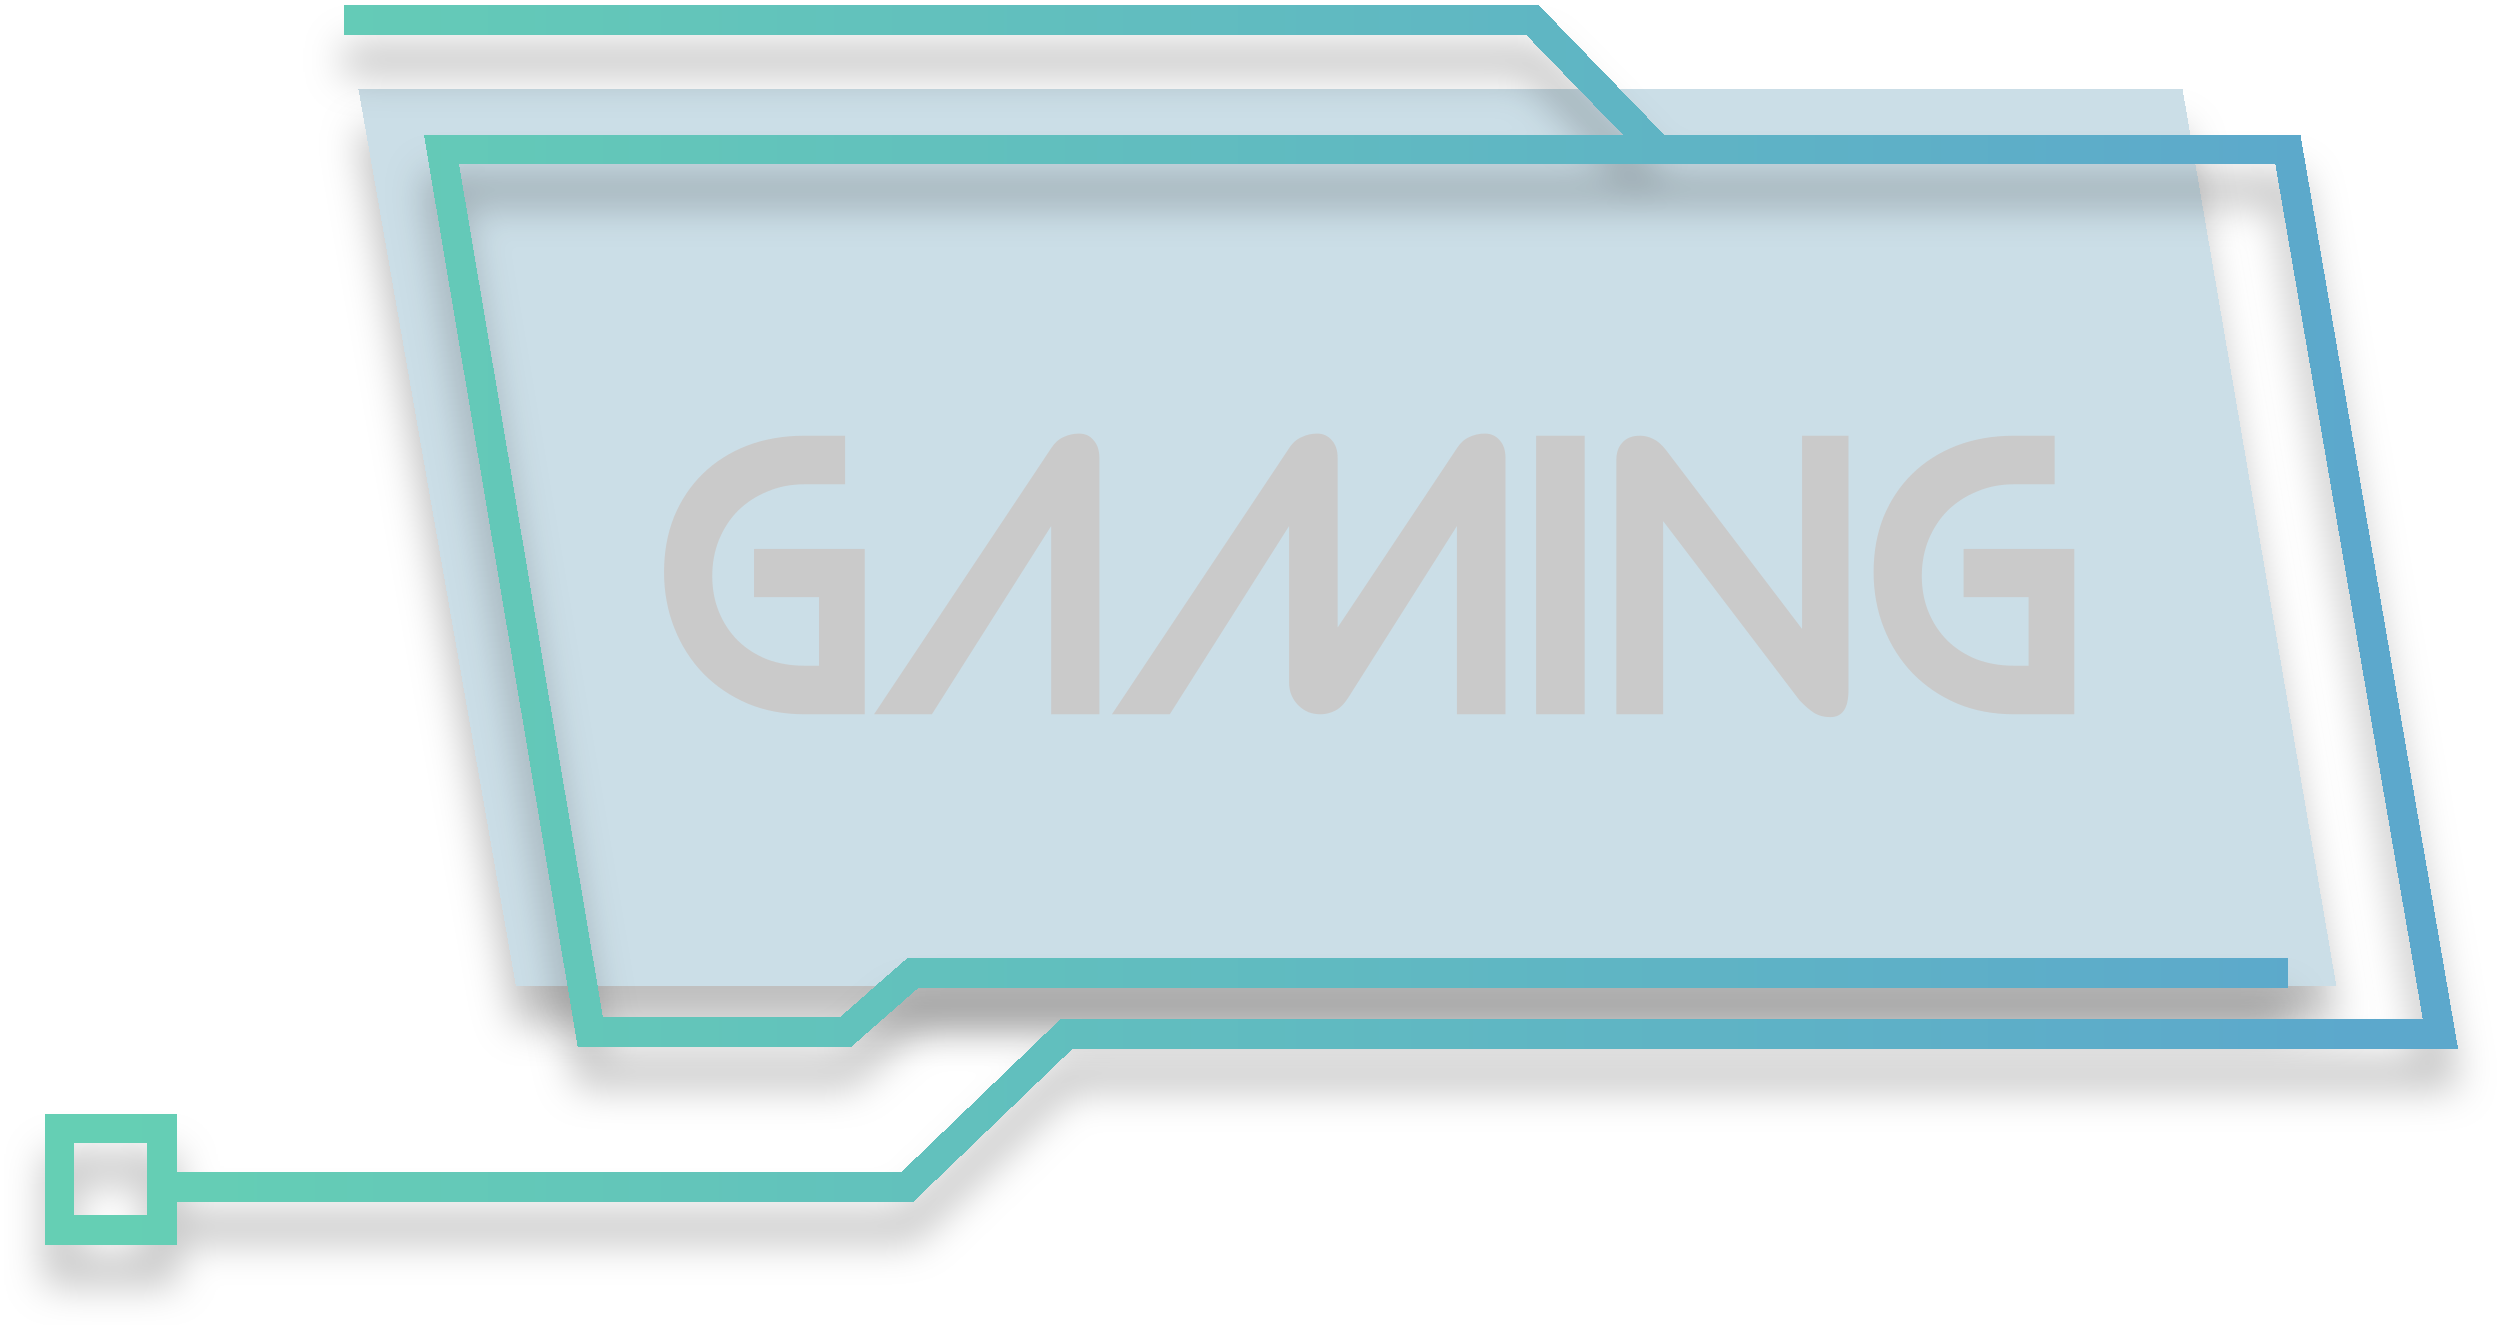
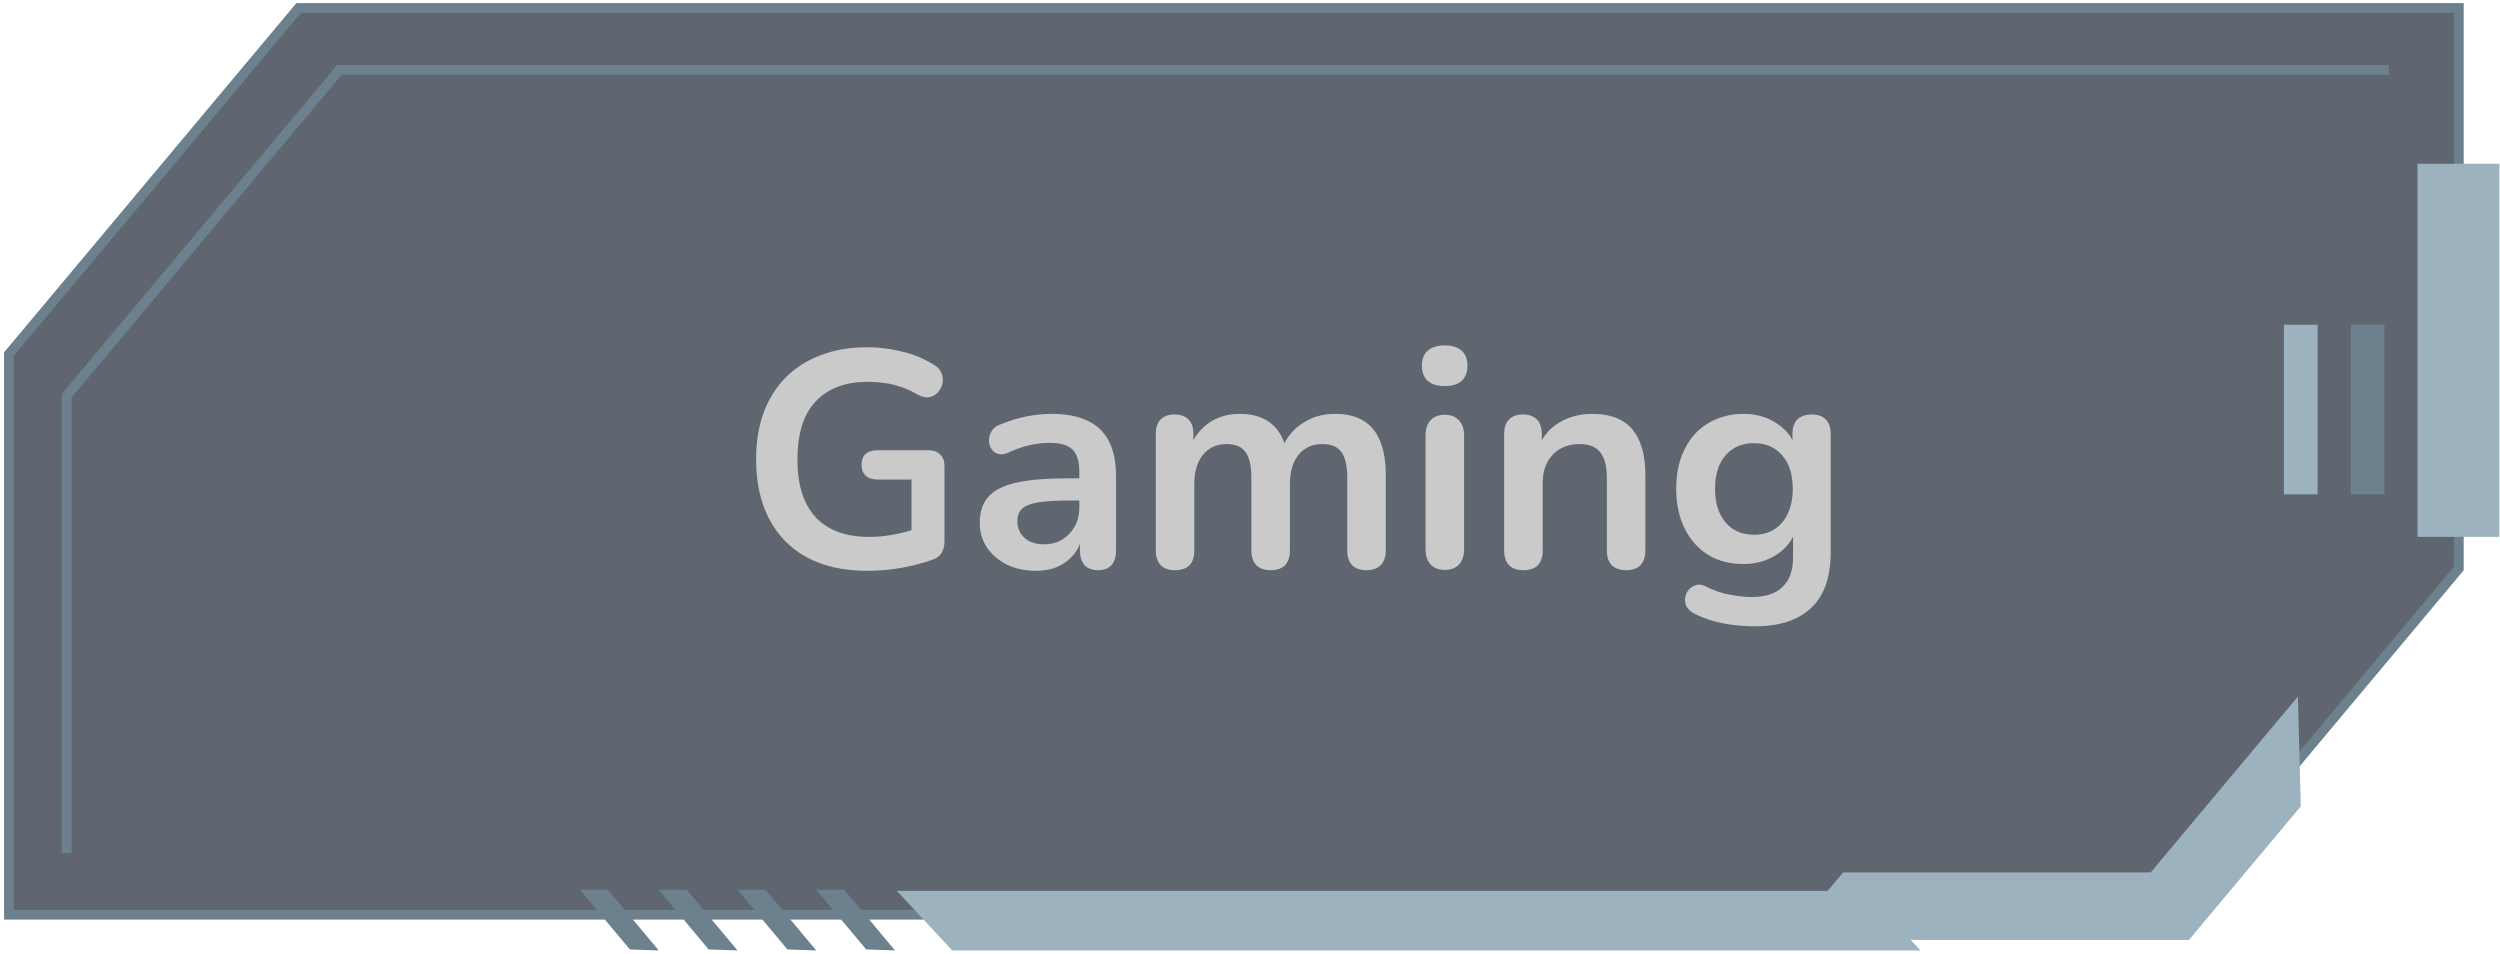
- <svg xmlns="http://www.w3.org/2000/svg" width="252" height="134" viewBox="0 0 252 134" fill="none">
-   <g filter="url(#filter0_d_49_56)">
-     <path d="M220.002 9H36.133L52 99.37H235.502L220.002 9Z" fill="#5190AE" fill-opacity="0.3" shape-rendering="crispEdges" />
-   </g>
-   <g filter="url(#filter1_d_49_56)">
-     <path d="M16.327 119.642V113.747H6V123.999H16.327V119.642ZM16.327 119.642H91.458L107.465 104.264H246.002L230.617 15.071H44.502L59.5 104.008H85.261L91.974 98.113H230.617M167.104 15.071L154.454 2H34.658" stroke="url(#paint0_linear_49_56)" stroke-width="3" shape-rendering="crispEdges" />
-   </g>
-   <path d="M87.168 55.332V72H81.084C78.996 72 77.088 71.64 75.36 70.92C73.632 70.176 72.144 69.168 70.896 67.896C69.648 66.6 68.676 65.076 67.98 63.324C67.284 61.572 66.936 59.688 66.936 57.672C66.936 55.632 67.272 53.772 67.944 52.092C68.64 50.412 69.6 48.972 70.824 47.772C72.072 46.548 73.56 45.6 75.288 44.928C77.04 44.256 78.972 43.92 81.084 43.92H85.188V48.816H81.084C79.74 48.816 78.504 49.056 77.376 49.536C76.248 49.992 75.264 50.628 74.424 51.444C73.608 52.26 72.96 53.244 72.48 54.396C72.024 55.524 71.796 56.748 71.796 58.068C71.796 59.388 72.024 60.6 72.48 61.704C72.936 62.808 73.572 63.768 74.388 64.584C75.204 65.376 76.176 66 77.304 66.456C78.456 66.888 79.716 67.104 81.084 67.104H82.56V60.192H76.008V55.332H87.168ZM105.958 45.18C106.294 44.652 106.702 44.28 107.182 44.064C107.686 43.824 108.214 43.704 108.766 43.704C109.39 43.704 109.882 43.932 110.242 44.388C110.626 44.82 110.818 45.408 110.818 46.152V72H105.958V53.028L93.934 72H88.102L105.958 45.18ZM129.938 45.18C130.274 44.652 130.694 44.28 131.198 44.064C131.702 43.824 132.218 43.704 132.746 43.704C133.37 43.704 133.874 43.932 134.258 44.388C134.642 44.82 134.834 45.408 134.834 46.152V63.252L146.858 45.18C147.194 44.652 147.602 44.28 148.082 44.064C148.586 43.824 149.114 43.704 149.666 43.704C150.29 43.704 150.794 43.932 151.178 44.388C151.562 44.82 151.754 45.408 151.754 46.152V72H146.858V53.028L135.914 70.308C135.506 70.956 135.062 71.4 134.582 71.64C134.102 71.88 133.61 72 133.106 72C132.674 72 132.266 71.928 131.882 71.784C131.498 71.616 131.162 71.388 130.874 71.1C130.586 70.812 130.358 70.476 130.19 70.092C130.022 69.708 129.938 69.276 129.938 68.796V53.028L117.914 72H112.082L129.938 45.18ZM154.841 72V43.92H159.737V72H154.841ZM167.643 52.524V72H162.927V46.368C162.927 45.624 163.131 45.036 163.539 44.604C163.947 44.148 164.535 43.92 165.303 43.92C165.783 43.92 166.227 44.028 166.635 44.244C167.067 44.436 167.499 44.808 167.931 45.36L181.647 63.396V43.92H186.327V69.588C186.327 71.388 185.715 72.288 184.491 72.288C183.891 72.288 183.363 72.156 182.907 71.892C182.451 71.604 181.947 71.172 181.395 70.596L167.643 52.524ZM209.09 55.332V72H203.006C200.918 72 199.01 71.64 197.282 70.92C195.554 70.176 194.066 69.168 192.818 67.896C191.57 66.6 190.598 65.076 189.902 63.324C189.206 61.572 188.858 59.688 188.858 57.672C188.858 55.632 189.194 53.772 189.866 52.092C190.562 50.412 191.522 48.972 192.746 47.772C193.994 46.548 195.482 45.6 197.21 44.928C198.962 44.256 200.894 43.92 203.006 43.92H207.11V48.816H203.006C201.662 48.816 200.426 49.056 199.298 49.536C198.17 49.992 197.186 50.628 196.346 51.444C195.53 52.26 194.882 53.244 194.402 54.396C193.946 55.524 193.718 56.748 193.718 58.068C193.718 59.388 193.946 60.6 194.402 61.704C194.858 62.808 195.494 63.768 196.31 64.584C197.126 65.376 198.098 66 199.226 66.456C200.378 66.888 201.638 67.104 203.006 67.104H204.482V60.192H197.93V55.332H209.09Z" fill="#CACACA" />
-   <defs>
-     <filter id="filter0_d_49_56" x="32.133" y="9" width="207.367" height="98.37" filterUnits="userSpaceOnUse" color-interpolation-filters="sRGB">
-       <feFlood flood-opacity="0" result="BackgroundImageFix" />
-       <feColorMatrix in="SourceAlpha" type="matrix" values="0 0 0 0 0 0 0 0 0 0 0 0 0 0 0 0 0 0 127 0" result="hardAlpha" />
-       <feOffset dy="4" />
-       <feGaussianBlur stdDeviation="2" />
-       <feComposite in2="hardAlpha" operator="out" />
-       <feColorMatrix type="matrix" values="0 0 0 0 0 0 0 0 0 0 0 0 0 0 0 0 0 0 0.25 0" />
-       <feBlend mode="normal" in2="BackgroundImageFix" result="effect1_dropShadow_49_56" />
-       <feBlend mode="normal" in="SourceGraphic" in2="effect1_dropShadow_49_56" result="shape" />
-     </filter>
-     <filter id="filter1_d_49_56" x="0.5" y="0.5" width="251.281" height="132.999" filterUnits="userSpaceOnUse" color-interpolation-filters="sRGB">
-       <feFlood flood-opacity="0" result="BackgroundImageFix" />
-       <feColorMatrix in="SourceAlpha" type="matrix" values="0 0 0 0 0 0 0 0 0 0 0 0 0 0 0 0 0 0 127 0" result="hardAlpha" />
-       <feOffset dy="4" />
-       <feGaussianBlur stdDeviation="2" />
-       <feComposite in2="hardAlpha" operator="out" />
-       <feColorMatrix type="matrix" values="0 0 0 0 0 0 0 0 0 0 0 0 0 0 0 0 0 0 0.25 0" />
-       <feBlend mode="normal" in2="BackgroundImageFix" result="effect1_dropShadow_49_56" />
-       <feBlend mode="normal" in="SourceGraphic" in2="effect1_dropShadow_49_56" result="shape" />
-     </filter>
-     <linearGradient id="paint0_linear_49_56" x1="11.387" y1="63.198" x2="238.221" y2="63.198" gradientUnits="userSpaceOnUse">
-       <stop stop-color="#65CFB4" />
-       <stop offset="1" stop-color="#5CA8CC" />
-     </linearGradient>
-   </defs>
+ <svg xmlns="http://www.w3.org/2000/svg" width="527" height="201" viewBox="0 0 527 201" fill="none">
+   <path d="M1.874 74.656V192.821H457.24L518.324 119.842V1.677H62.957L1.874 74.656Z" fill="#1C2633" fill-opacity="0.7" stroke="#6C818D" stroke-width="2.049" stroke-miterlimit="10" />
+   <path d="M503.587 14.734H71.548L14.048 83.431V179.809" stroke="#6C818D" stroke-width="2.049" stroke-miterlimit="10" />
+   <path d="M484.397 146.835L453.371 183.904H388.527L376.615 198.135H461.434L485.006 169.974L484.397 146.835Z" fill="#9DB2BF" />
+   <path d="M189.069 187.795H393.189L404.833 200.354H200.713L189.069 187.795Z" fill="#9DB2BF" />
+   <path d="M188.669 200.354L177.97 187.571H172.067L182.593 200.145L188.669 200.354Z" fill="#6C818D" />
+   <path d="M172.07 200.354L161.371 187.571H155.467L165.993 200.145L172.07 200.354Z" fill="#6C818D" />
+   <path d="M155.466 200.354L144.767 187.571H138.863L149.389 200.145L155.466 200.354Z" fill="#6C818D" />
+   <path d="M138.862 200.354L128.163 187.571H122.259L132.785 200.145L138.862 200.354Z" fill="#6C818D" />
+   <path d="M509.624 113.172H526.874V34.523H509.624V113.172Z" fill="#9DB2BF" />
+   <path d="M481.446 104.205H488.562V68.456H481.446V104.205Z" fill="#9DB2BF" />
+   <path d="M495.533 104.205H502.649V68.456H495.533V104.205Z" fill="#6C818D" />
+   <path d="M182.914 120.327C177.844 120.327 173.554 119.373 170.044 117.467C166.578 115.56 163.934 112.852 162.114 109.342C160.294 105.832 159.384 101.672 159.384 96.862C159.384 93.222 159.904 89.95 160.944 87.047C162.028 84.143 163.566 81.673 165.559 79.637C167.596 77.557 170.066 75.975 172.969 74.892C175.873 73.765 179.166 73.202 182.849 73.202C185.276 73.202 187.703 73.505 190.129 74.112C192.599 74.675 194.918 75.65 197.084 77.037C197.821 77.513 198.298 78.098 198.514 78.792C198.774 79.485 198.818 80.2 198.644 80.937C198.471 81.63 198.146 82.237 197.669 82.757C197.193 83.277 196.586 83.602 195.849 83.732C195.156 83.862 194.376 83.688 193.509 83.212C191.863 82.258 190.194 81.565 188.504 81.132C186.814 80.698 184.929 80.482 182.849 80.482C179.643 80.482 176.934 81.132 174.724 82.432C172.514 83.688 170.846 85.53 169.719 87.957C168.636 90.383 168.094 93.352 168.094 96.862C168.094 102.192 169.373 106.243 171.929 109.017C174.486 111.79 178.278 113.177 183.304 113.177C185.038 113.177 186.793 113.003 188.569 112.657C190.346 112.31 192.079 111.833 193.769 111.227L192.144 114.932V101.087H184.994C183.911 101.087 183.066 100.805 182.459 100.242C181.896 99.678 181.614 98.92 181.614 97.967C181.614 96.97 181.896 96.212 182.459 95.692C183.066 95.172 183.911 94.912 184.994 94.912H195.719C196.803 94.912 197.626 95.215 198.189 95.822C198.796 96.385 199.099 97.208 199.099 98.292V114.087C199.099 115.04 198.904 115.842 198.514 116.492C198.168 117.142 197.583 117.618 196.759 117.922C194.853 118.615 192.664 119.2 190.194 119.677C187.724 120.11 185.298 120.327 182.914 120.327ZM218.426 120.327C216.129 120.327 214.071 119.893 212.251 119.027C210.474 118.117 209.066 116.903 208.026 115.387C207.029 113.87 206.531 112.158 206.531 110.252C206.531 107.912 207.137 106.07 208.351 104.727C209.564 103.34 211.536 102.343 214.266 101.737C216.996 101.13 220.657 100.827 225.251 100.827H228.501V105.507H225.316C222.629 105.507 220.484 105.637 218.881 105.897C217.277 106.157 216.129 106.612 215.436 107.262C214.786 107.868 214.461 108.735 214.461 109.862C214.461 111.292 214.959 112.462 215.956 113.372C216.952 114.282 218.339 114.737 220.116 114.737C221.546 114.737 222.802 114.412 223.886 113.762C225.012 113.068 225.901 112.137 226.551 110.967C227.201 109.797 227.526 108.453 227.526 106.937V99.462C227.526 97.295 227.049 95.735 226.096 94.782C225.142 93.828 223.539 93.352 221.286 93.352C220.029 93.352 218.664 93.503 217.191 93.807C215.761 94.11 214.244 94.63 212.641 95.367C211.817 95.757 211.081 95.865 210.431 95.692C209.824 95.518 209.347 95.172 209.001 94.652C208.654 94.088 208.481 93.482 208.481 92.832C208.481 92.182 208.654 91.553 209.001 90.947C209.347 90.297 209.932 89.82 210.756 89.517C212.749 88.693 214.656 88.108 216.476 87.762C218.339 87.415 220.029 87.242 221.546 87.242C224.666 87.242 227.222 87.718 229.216 88.672C231.252 89.625 232.769 91.077 233.766 93.027C234.762 94.933 235.261 97.403 235.261 100.437V116.037C235.261 117.38 234.936 118.42 234.286 119.157C233.636 119.85 232.704 120.197 231.491 120.197C230.277 120.197 229.324 119.85 228.631 119.157C227.981 118.42 227.656 117.38 227.656 116.037V112.917H228.176C227.872 114.433 227.266 115.755 226.356 116.882C225.489 117.965 224.384 118.81 223.041 119.417C221.697 120.023 220.159 120.327 218.426 120.327ZM247.667 120.197C246.367 120.197 245.371 119.85 244.677 119.157C243.984 118.42 243.637 117.38 243.637 116.037V91.467C243.637 90.123 243.984 89.105 244.677 88.412C245.371 87.718 246.346 87.372 247.602 87.372C248.859 87.372 249.834 87.718 250.527 88.412C251.221 89.105 251.567 90.123 251.567 91.467V96.212L250.852 94.262C251.719 92.095 253.062 90.383 254.882 89.127C256.702 87.87 258.869 87.242 261.382 87.242C263.939 87.242 266.041 87.848 267.687 89.062C269.334 90.275 270.482 92.138 271.132 94.652H270.222C271.089 92.355 272.519 90.557 274.512 89.257C276.506 87.913 278.802 87.242 281.402 87.242C283.829 87.242 285.822 87.718 287.382 88.672C288.986 89.625 290.177 91.077 290.957 93.027C291.737 94.933 292.127 97.36 292.127 100.307V116.037C292.127 117.38 291.759 118.42 291.022 119.157C290.329 119.85 289.332 120.197 288.032 120.197C286.732 120.197 285.736 119.85 285.042 119.157C284.349 118.42 284.002 117.38 284.002 116.037V100.632C284.002 98.205 283.591 96.428 282.767 95.302C281.987 94.175 280.644 93.612 278.737 93.612C276.614 93.612 274.946 94.37 273.732 95.887C272.519 97.36 271.912 99.418 271.912 102.062V116.037C271.912 117.38 271.566 118.42 270.872 119.157C270.179 119.85 269.182 120.197 267.882 120.197C266.582 120.197 265.564 119.85 264.827 119.157C264.134 118.42 263.787 117.38 263.787 116.037V100.632C263.787 98.205 263.376 96.428 262.552 95.302C261.772 94.175 260.451 93.612 258.587 93.612C256.464 93.612 254.796 94.37 253.582 95.887C252.369 97.36 251.762 99.418 251.762 102.062V116.037C251.762 118.81 250.397 120.197 247.667 120.197ZM304.539 120.132C303.239 120.132 302.243 119.742 301.549 118.962C300.856 118.182 300.509 117.098 300.509 115.712V91.857C300.509 90.427 300.856 89.343 301.549 88.607C302.243 87.827 303.239 87.437 304.539 87.437C305.839 87.437 306.836 87.827 307.529 88.607C308.266 89.343 308.634 90.427 308.634 91.857V115.712C308.634 117.098 308.288 118.182 307.594 118.962C306.901 119.742 305.883 120.132 304.539 120.132ZM304.539 81.392C303.023 81.392 301.831 81.023 300.964 80.287C300.141 79.507 299.729 78.445 299.729 77.102C299.729 75.715 300.141 74.653 300.964 73.917C301.831 73.18 303.023 72.812 304.539 72.812C306.099 72.812 307.291 73.18 308.114 73.917C308.938 74.653 309.349 75.715 309.349 77.102C309.349 78.445 308.938 79.507 308.114 80.287C307.291 81.023 306.099 81.392 304.539 81.392ZM321.107 120.197C319.807 120.197 318.81 119.85 318.117 119.157C317.423 118.42 317.077 117.38 317.077 116.037V91.467C317.077 90.123 317.423 89.105 318.117 88.412C318.81 87.718 319.785 87.372 321.042 87.372C322.298 87.372 323.273 87.718 323.967 88.412C324.66 89.105 325.007 90.123 325.007 91.467V95.887L324.292 94.262C325.245 91.965 326.718 90.232 328.712 89.062C330.748 87.848 333.045 87.242 335.602 87.242C338.158 87.242 340.26 87.718 341.907 88.672C343.553 89.625 344.788 91.077 345.612 93.027C346.435 94.933 346.847 97.36 346.847 100.307V116.037C346.847 117.38 346.5 118.42 345.807 119.157C345.113 119.85 344.117 120.197 342.817 120.197C341.517 120.197 340.498 119.85 339.762 119.157C339.068 118.42 338.722 117.38 338.722 116.037V100.697C338.722 98.227 338.245 96.428 337.292 95.302C336.382 94.175 334.952 93.612 333.002 93.612C330.618 93.612 328.712 94.37 327.282 95.887C325.895 97.36 325.202 99.332 325.202 101.802V116.037C325.202 118.81 323.837 120.197 321.107 120.197ZM369.919 132.027C367.579 132.027 365.304 131.81 363.094 131.377C360.928 130.943 358.956 130.272 357.179 129.362C356.356 128.928 355.793 128.408 355.489 127.802C355.229 127.195 355.143 126.567 355.229 125.917C355.359 125.31 355.619 124.768 356.009 124.292C356.443 123.815 356.963 123.49 357.569 123.317C358.176 123.143 358.804 123.23 359.454 123.577C361.361 124.53 363.159 125.137 364.849 125.397C366.583 125.7 368.056 125.852 369.269 125.852C372.173 125.852 374.339 125.137 375.769 123.707C377.243 122.32 377.979 120.24 377.979 117.467V111.617H378.564C377.914 113.827 376.549 115.603 374.469 116.947C372.433 118.247 370.114 118.897 367.514 118.897C364.654 118.897 362.163 118.247 360.039 116.947C357.916 115.603 356.269 113.74 355.099 111.357C353.929 108.973 353.344 106.2 353.344 103.037C353.344 100.653 353.669 98.508 354.319 96.602C355.013 94.652 355.966 92.983 357.179 91.597C358.436 90.21 359.931 89.148 361.664 88.412C363.441 87.632 365.391 87.242 367.514 87.242C370.201 87.242 372.541 87.913 374.534 89.257C376.571 90.557 377.893 92.29 378.499 94.457L377.849 96.082V91.467C377.849 90.123 378.196 89.105 378.889 88.412C379.626 87.718 380.623 87.372 381.879 87.372C383.179 87.372 384.176 87.718 384.869 88.412C385.563 89.105 385.909 90.123 385.909 91.467V116.492C385.909 121.648 384.544 125.527 381.814 128.127C379.084 130.727 375.119 132.027 369.919 132.027ZM369.724 112.722C371.414 112.722 372.866 112.332 374.079 111.552C375.293 110.772 376.224 109.667 376.874 108.237C377.568 106.763 377.914 105.03 377.914 103.037C377.914 100.047 377.178 97.707 375.704 96.017C374.231 94.283 372.238 93.417 369.724 93.417C368.034 93.417 366.583 93.807 365.369 94.587C364.156 95.367 363.203 96.472 362.509 97.902C361.859 99.332 361.534 101.043 361.534 103.037C361.534 106.027 362.271 108.388 363.744 110.122C365.218 111.855 367.211 112.722 369.724 112.722Z" fill="#CACACA" />
</svg>
